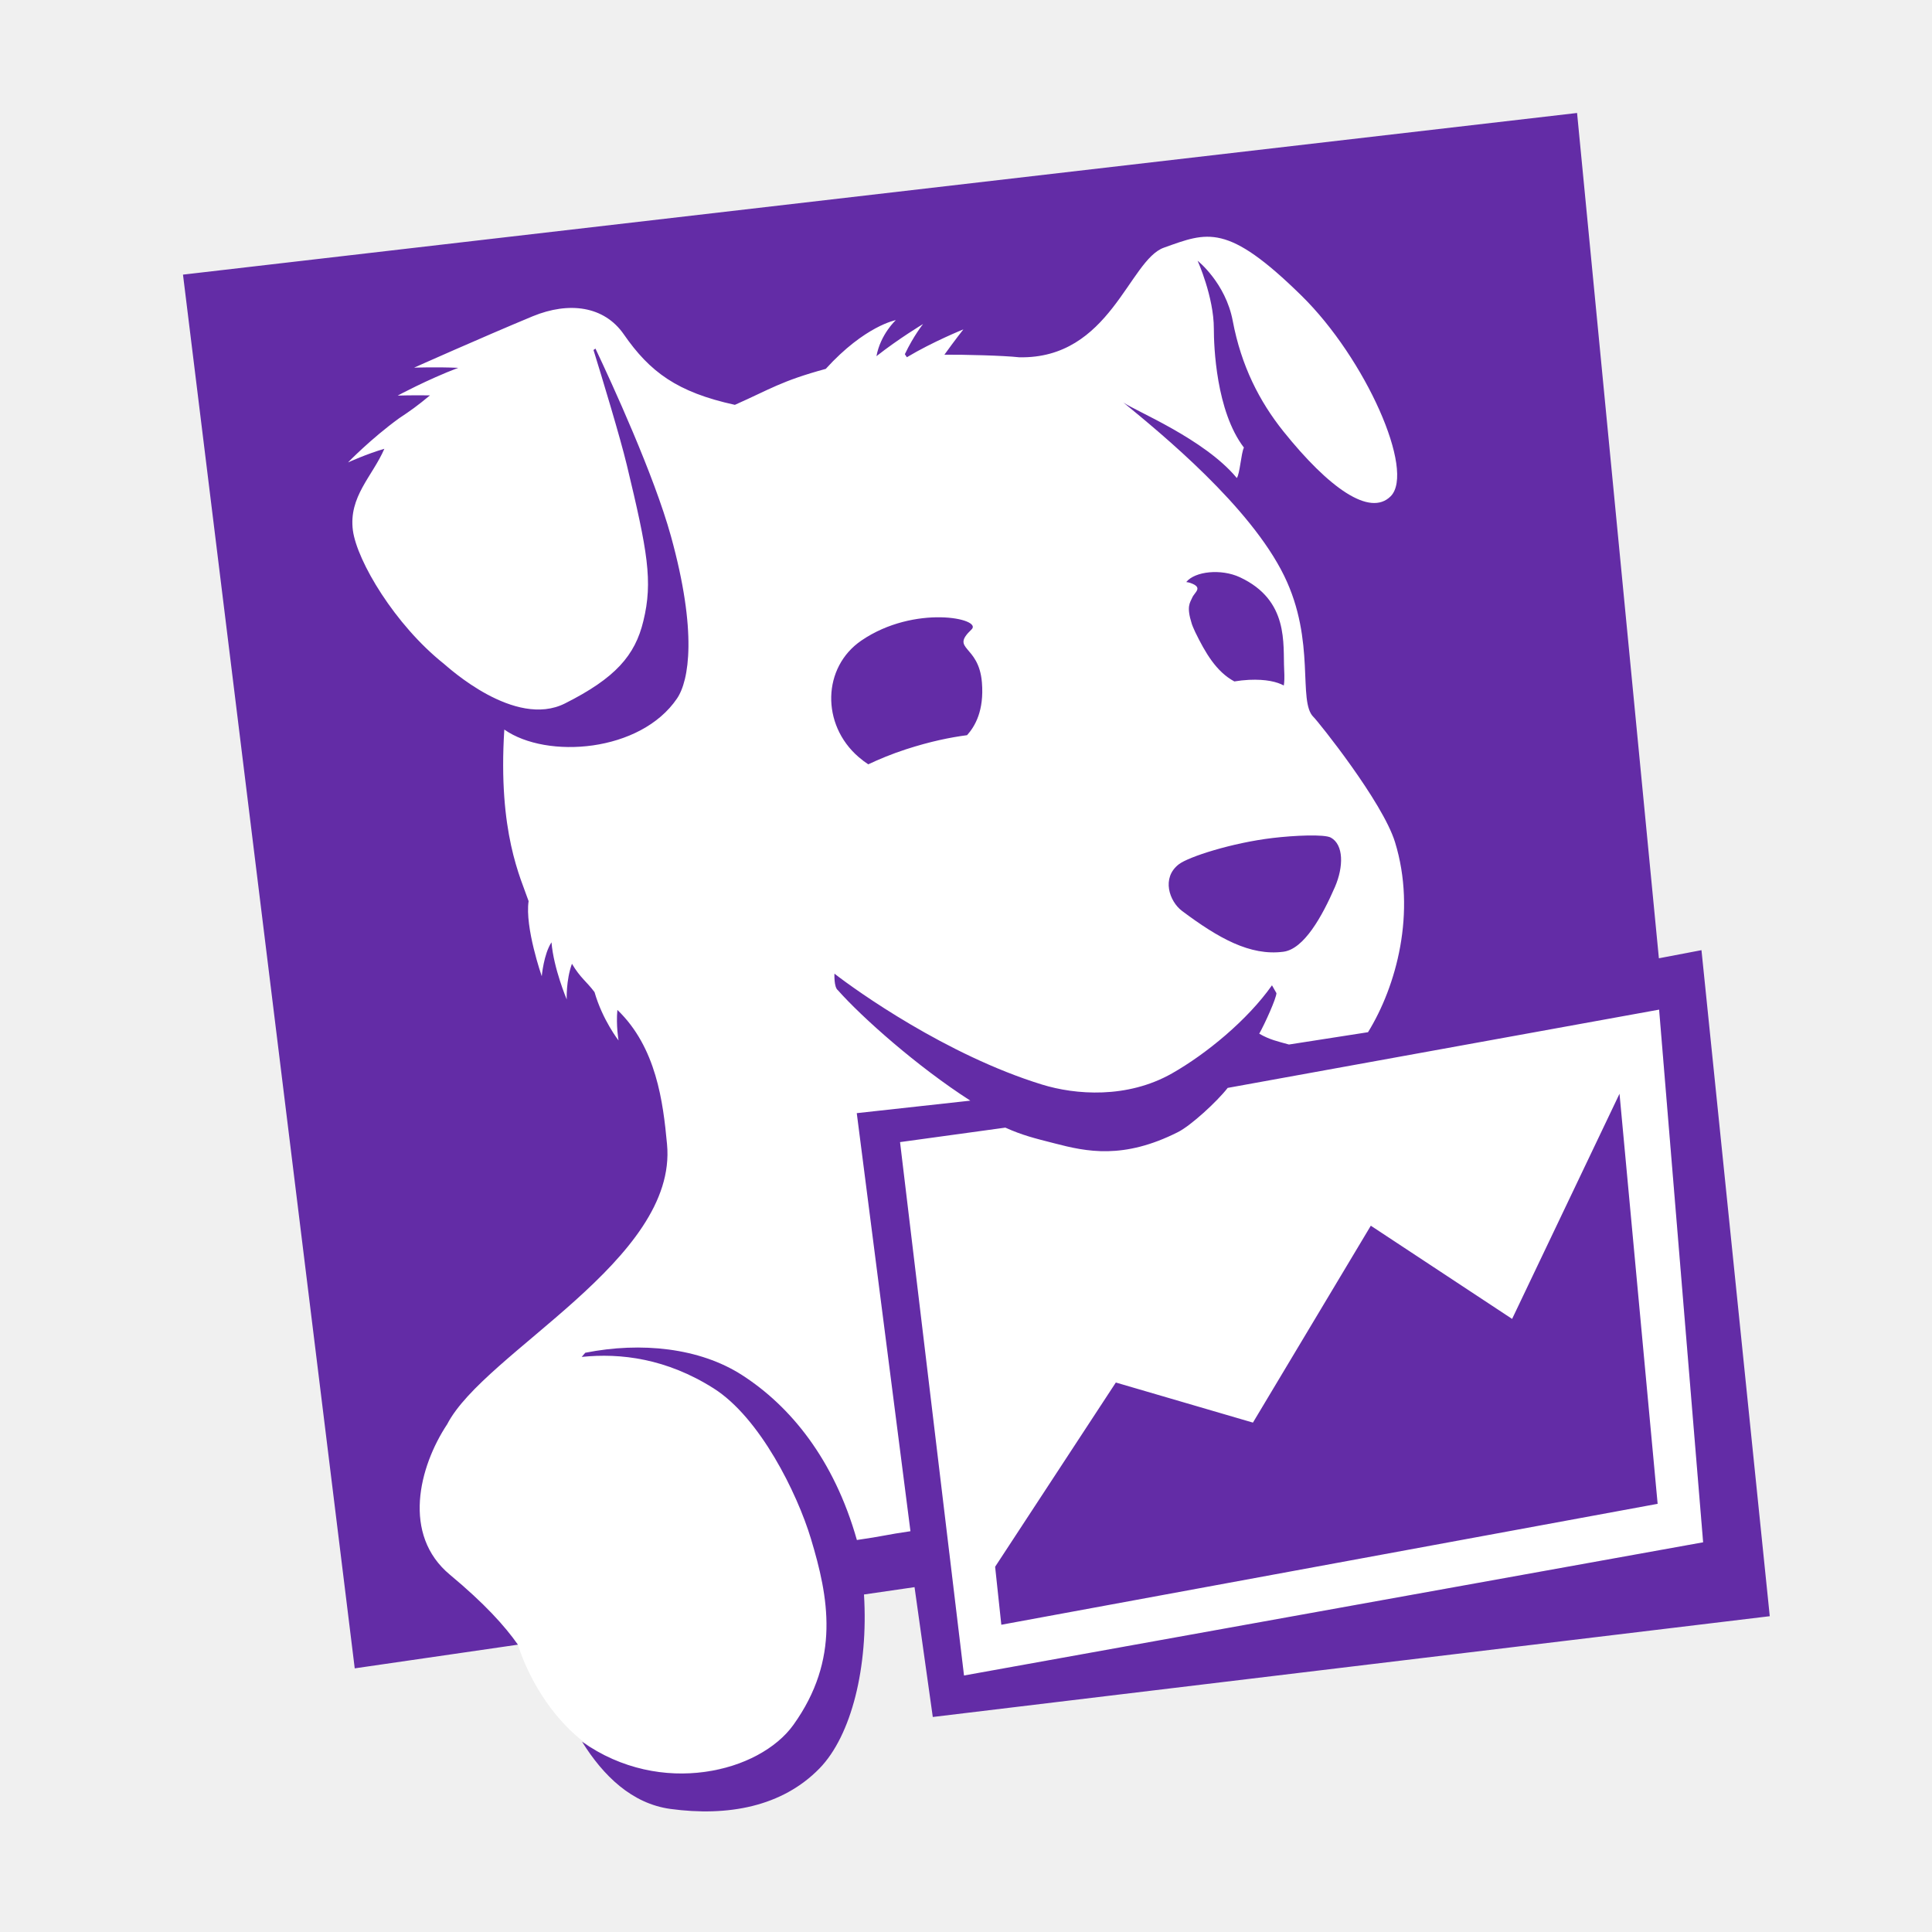
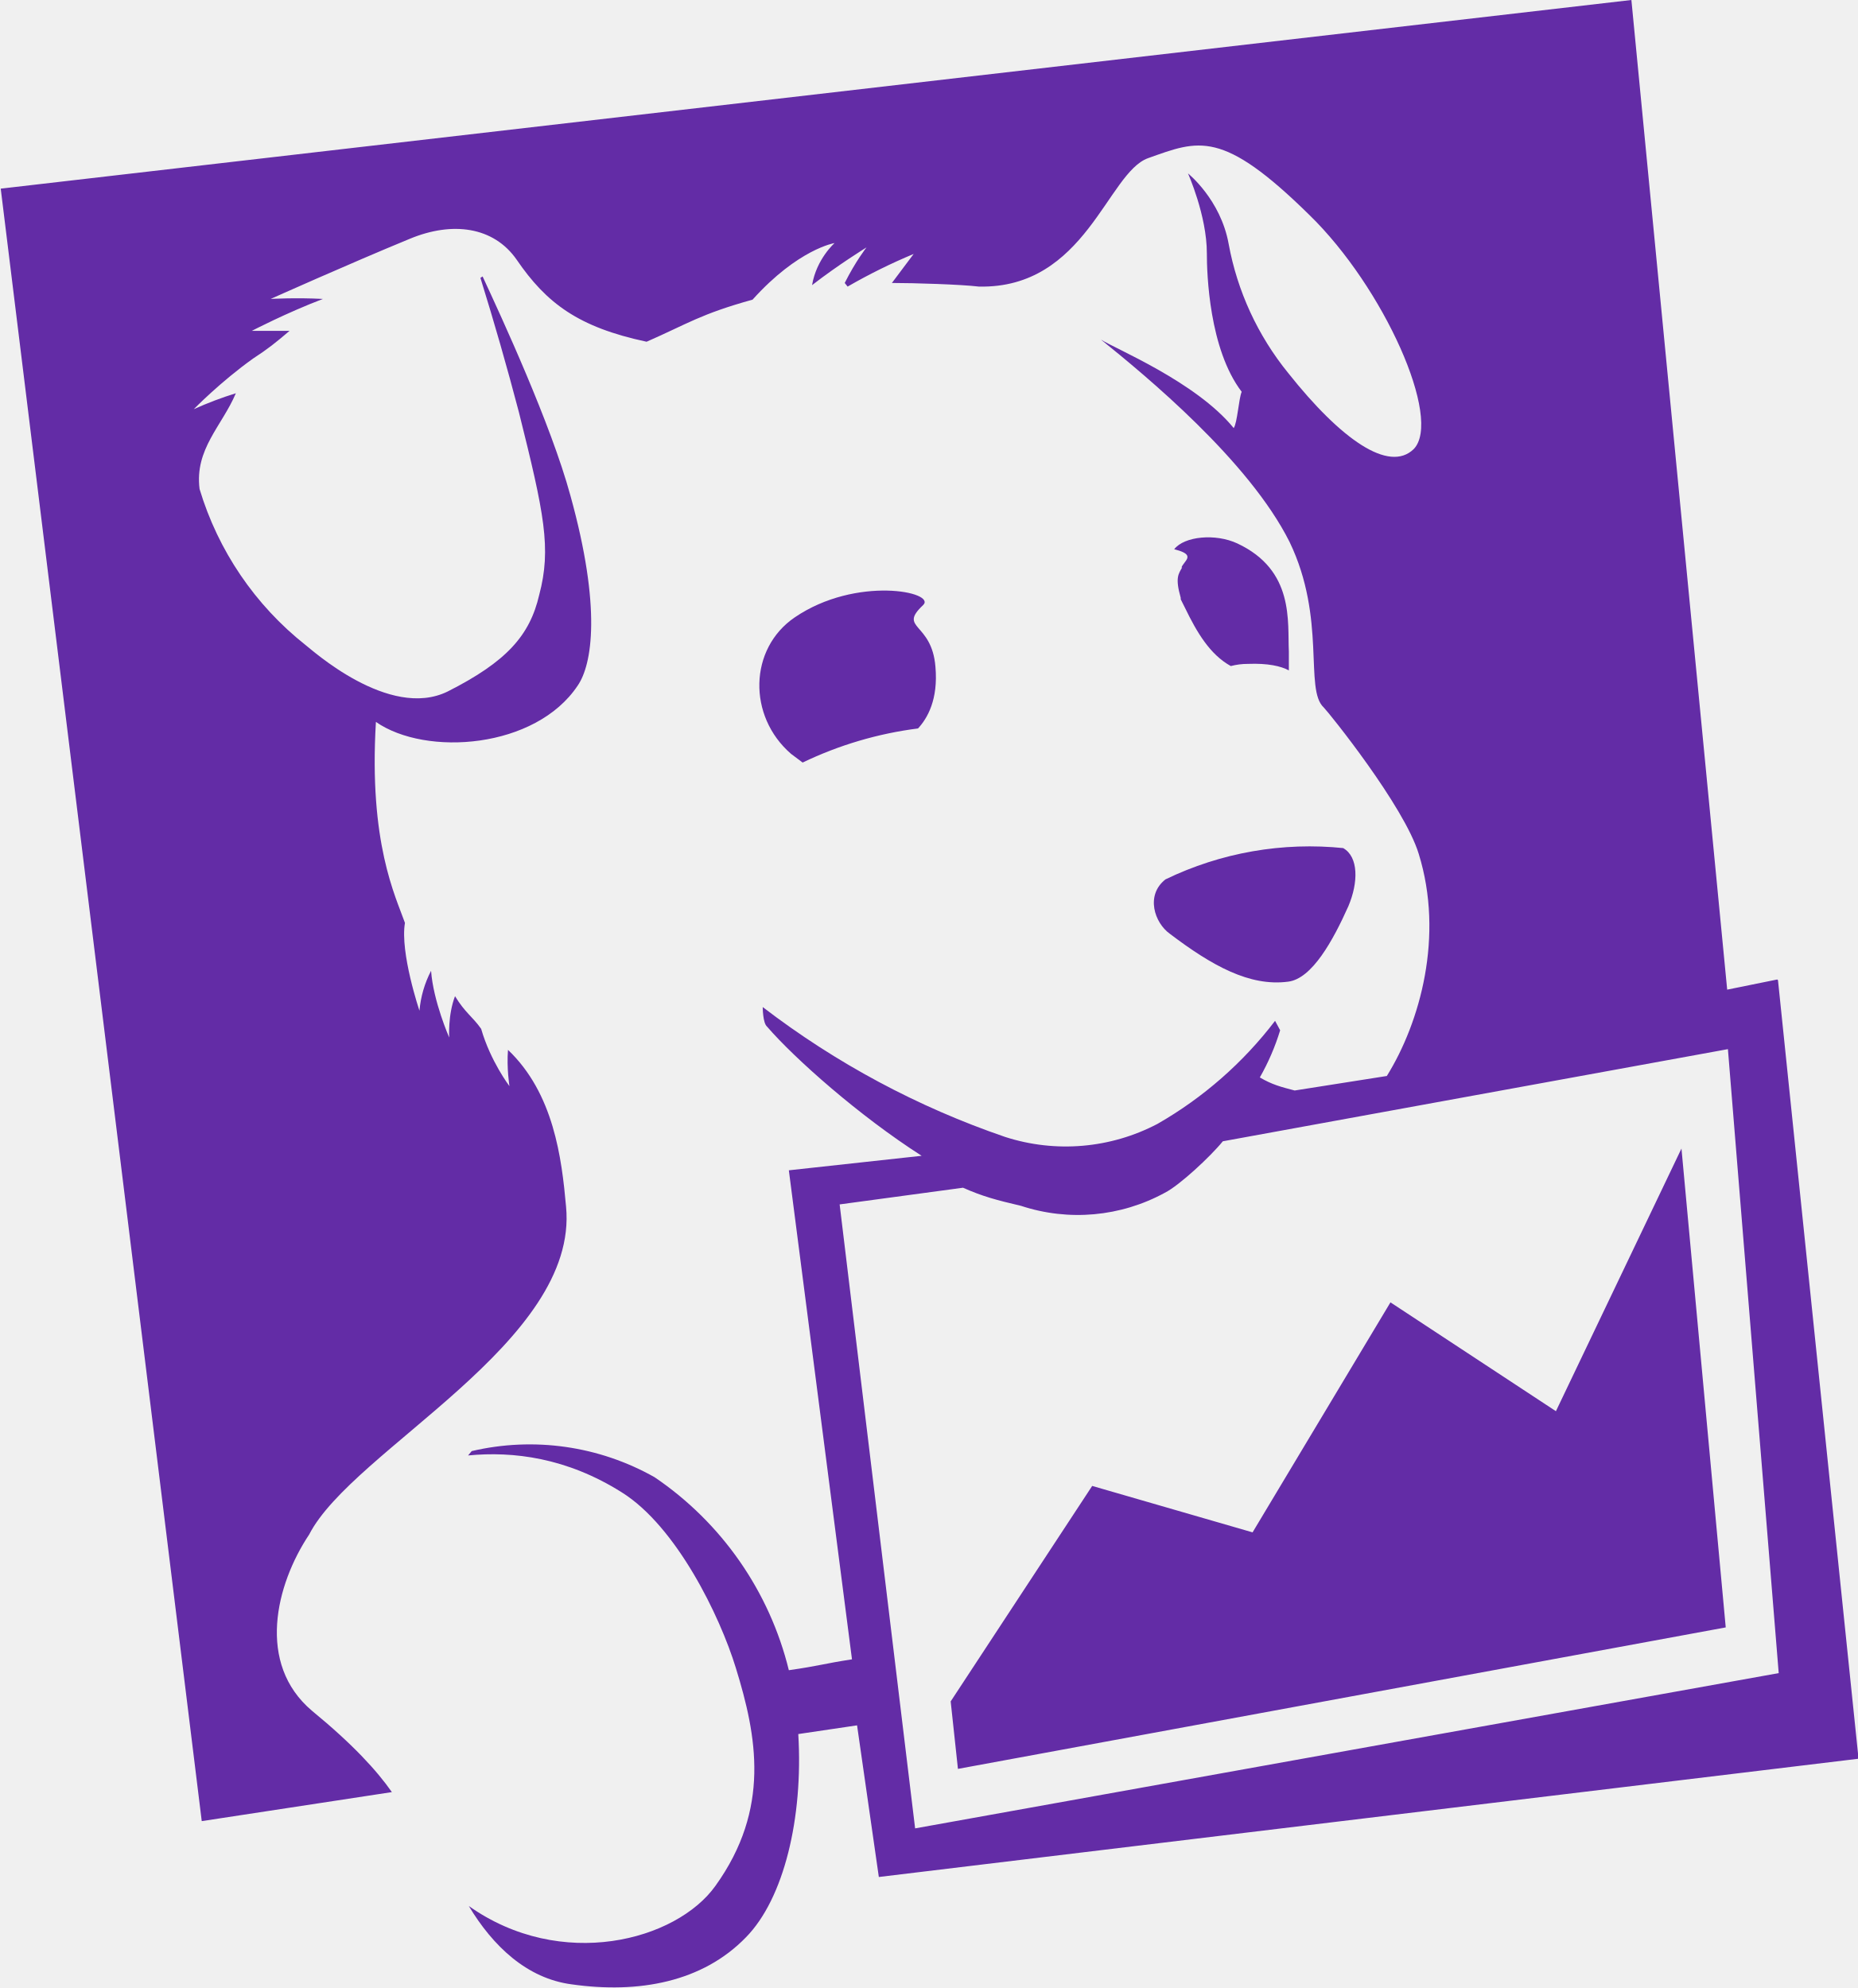
- <svg xmlns="http://www.w3.org/2000/svg" version="1.1" viewBox="0 0 32 32">
-   <g transform="matrix(.032852 0 0 .032852 3.022 1.8624)">
-     <path d="m584.65 49.556-506.77 58.406-11.799 132.15s43.067 494.97 42.477 493.2c-0.59-1.77 60.578 39.195 60.578 39.195s23.451 83.457 107.98 61.068c84.531-22.389 37.507-124.43 30.75-137.67-6.757-13.246 31.953 36.231 31.953 36.231l46.845-5.618 7.38 61.543 372.65-67.16-22.19-268.56z" fill="#fff" />
-     <path class="st0" d="m670.38 608.27-71.24-46.99-59.43 99.27-69.12-20.21-60.86 92.89 3.12 29.24 330.9-60.97-19.22-206.75zm-308.59-89.14 53.09-7.3c8.59 3.86 14.57 5.33 24.87 7.95 16.04 4.18 34.61 8.19 62.11-5.67 6.4-3.17 19.73-15.36 25.12-22.31l217.52-39.46 22.19 268.56-372.65 67.16zm404.06-96.77-21.47 4.09-41.25-426.18-702.86 81.5 86.59 702.68 82.27-11.94c-6.57-9.38-16.8-20.73-34.27-35.26-24.23-20.13-15.66-54.32-1.37-75.91 18.91-36.48 116.34-82.84 110.82-141.15-1.98-21.2-5.35-48.8-25.03-67.71-0.74 7.85 0.59 15.41 0.59 15.41s-8.08-10.31-12.11-24.37c-4-5.39-7.14-7.11-11.39-14.31-3.03 8.33-2.63 17.99-2.63 17.99s-6.61-15.62-7.68-28.8c-3.92 5.9-4.91 17.11-4.91 17.11s-8.59-24.62-6.63-37.88c-3.92-11.54-15.54-34.44-12.25-86.49 21.45 15.03 68.67 11.46 87.07-15.66 6.11-8.98 10.29-33.5-3.05-81.81-8.57-30.98-29.79-77.11-38.06-94.61l-0.99 0.71c4.36 14.1 13.35 43.66 16.8 57.99 10.44 43.47 13.24 58.6 8.34 78.64-4.17 17.42-14.17 28.82-39.52 41.56-25.35 12.78-58.99-18.32-61.12-20.04-24.63-19.62-43.68-51.63-45.81-67.18-2.21-17.02 9.81-27.24 15.87-41.16-8.67 2.48-18.34 6.88-18.34 6.88s11.54-11.94 25.77-22.27c5.89-3.9 9.35-6.38 15.56-11.54-8.99-0.15-16.29 0.11-16.29 0.11s14.99-8.1 30.53-14c-11.37-0.5-22.25-0.08-22.25-0.08s33.45-14.96 59.87-25.94c18.17-7.45 35.92-5.25 45.89 9.17 13.09 18.89 26.84 29.15 55.98 35.51 17.89-7.93 23.33-12.01 45.81-18.13 19.79-21.76 35.33-24.58 35.33-24.58s-7.71 7.07-9.77 18.18c11.22-8.84 23.52-16.22 23.52-16.22s-4.76 5.88-9.2 15.22l1.03 1.53c13.09-7.85 28.48-14.04 28.48-14.04s-4.4 5.56-9.56 12.76c9.87-0.08 29.89 0.42 37.66 1.3 45.87 1.01 55.39-48.99 72.99-55.26 22.04-7.87 31.89-12.63 69.45 24.26 32.23 31.67 57.41 88.36 44.91 101.06-10.48 10.54-31.16-4.11-54.08-32.68-12.11-15.13-21.27-33.01-25.56-55.74-3.62-19.18-17.71-30.31-17.71-30.31s8.18 18.18 8.18 34.24c0 8.77 1.1 41.56 15.16 59.96-1.39 2.69-2.04 13.31-3.58 15.34-16.36-19.77-51.49-33.92-57.22-38.09 19.39 15.89 63.96 52.39 81.08 87.37 16.19 33.08 6.65 63.4 14.84 71.25 2.33 2.25 34.82 42.73 41.07 63.07 10.9 35.45 0.65 72.7-13.62 95.81l-39.85 6.21c-5.83-1.62-9.76-2.43-14.99-5.46 2.88-5.1 8.61-17.82 8.67-20.44l-2.25-3.95c-12.4 17.57-33.18 34.63-50.44 44.43-22.59 12.8-48.63 10.83-65.58 5.58-48.11-14.84-93.6-47.35-104.57-55.89 0 0-0.34 6.82 1.73 8.35 12.13 13.68 39.92 38.43 66.78 55.68l-57.26 6.3 27.07 210.78c-12 1.72-13.87 2.56-27.01 4.43-11.58-40.91-33.73-67.62-57.94-83.18-21.35-13.72-50.8-16.81-78.99-11.23l-1.81 2.1c19.6-2.04 42.74 0.8 66.51 15.85 23.33 14.75 42.13 52.85 49.05 75.79 8.86 29.32 14.99 60.68-8.86 93.92-16.97 23.63-66.51 36.69-106.53 8.44 10.69 17.19 25.14 31.25 44.59 33.9 28.88 3.92 56.29-1.09 75.16-20.46 16.11-16.56 24.65-51.19 22.4-87.66l25.49-3.7 9.2 65.46 421.98-50.81zm-256.73-177.77c-1.18 2.69-3.03 4.45-0.25 13.2l0.17 0.5 0.44 1.13 1.16 2.62c5.01 10.24 10.51 19.9 19.7 24.83 2.38-0.4 4.84-0.67 7.39-0.8 8.63-0.38 14.08 0.99 17.54 2.85 0.31-1.72 0.38-4.24 0.19-7.95-0.67-12.97 2.57-35.03-22.36-46.64-9.41-4.37-22.61-3.02-27.01 2.43 0.8 0.1 1.52 0.27 2.08 0.46 6.65 2.33 2.14 4.62 0.95 7.37m69.87 121.02c-3.27-1.8-18.55-1.09-29.29 0.19-20.46 2.41-42.55 9.51-47.39 13.29-8.8 6.8-4.8 18.66 1.7 23.53 18.23 13.62 34.21 22.75 51.08 20.53 10.36-1.36 19.49-17.76 25.96-32.64 4.43-10.25 4.43-21.31-2.06-24.9m-181.14-104.96c5.77-5.48-28.74-12.68-55.52 5.58-19.75 13.47-20.38 42.35-1.47 58.72 1.89 1.62 3.45 2.77 4.91 3.71 5.52-2.6 11.81-5.23 19.05-7.58 12.23-3.97 22.4-6.02 30.76-7.11 4-4.47 8.65-12.34 7.49-26.59-1.58-19.33-16.23-16.26-5.22-26.73" clip-rule="evenodd" fill="#632ca6" fill-rule="evenodd" />
-   </g>
+ <svg xmlns="http://www.w3.org/2000/svg" fill="none" viewBox="0 0 256 274">
+   <path fill="#632CA6" fill-rule="evenodd" d="M214.4 194.5l-22.8-15-19 31.7-22.1-6.4-19.5 29.7 1 9.3 105.8-19.5-6.1-66-17.3 36.2zM115.7 166l17-2.3c2.7 1.2 4.6 1.7 8 2.5a25 25 0 0019.8-1.8c2-1 6.3-5 8-7.1l69.6-12.7 7 86-119 21.4-10.4-86zm129.2-31l-6.9 1.4L224.8 0 .1 26l27.7 225 26.2-4c-2.1-3-5.4-6.6-11-11.2-7.7-6.5-5-17.4-.4-24.3 6-11.7 37.2-26.5 35.4-45.2-.6-6.7-1.7-15.6-8-21.6-.2 2.5.2 5 .2 5s-2.6-3.4-3.9-7.9c-1.2-1.7-2.2-2.2-3.6-4.5-1 2.6-.8 5.7-.8 5.7s-2.2-5-2.5-9.2a14.7 14.7 0 00-1.6 5.5s-2.7-8-2-12.1c-1.3-3.7-5-11-4-27.7 6.9 4.8 22 3.7 27.8-5 2-2.9 3.3-10.7-1-26.2-2.7-9.9-9.5-24.6-12.1-30.2l-.3.2a428 428 0 015.3 18.5C75 70.8 76 75.6 74.3 82c-1.3 5.6-4.5 9.2-12.6 13.3-8.1 4-18.9-5.9-19.6-6.4a43.3 43.3 0 01-14.6-21.5c-.7-5.5 3.1-8.7 5-13.2a50 50 0 00-5.8 2.2s3.7-3.8 8.2-7c2-1.3 3-2.1 5-3.8h-5.2s4.8-2.5 9.8-4.4c-3.7-.2-7.2 0-7.2 0s10.7-4.8 19.2-8.3c5.8-2.4 11.5-1.7 14.7 2.9 4.1 6 8.5 9.3 17.9 11.3 5.7-2.5 7.4-3.8 14.6-5.8 6.3-7 11.3-7.8 11.3-7.8s-2.5 2.2-3.1 5.8c3.6-2.8 7.5-5.2 7.5-5.2s-1.5 1.9-3 4.9l.4.5a79 79 0 019.1-4.5l-3 4c3.1 0 9.5.2 12 .5 14.7.3 17.7-15.7 23.3-17.7 7-2.5 10.2-4 22.2 7.8 10.3 10 18.4 28.2 14.4 32.3-3.4 3.3-10-1.3-17.3-10.5a39.5 39.5 0 01-8.2-17.8c-1.1-6.1-5.6-9.7-5.6-9.7s2.6 5.8 2.6 11c0 2.8.3 13.2 4.8 19.1-.4.9-.6 4.3-1.1 5-5.2-6.4-16.5-11-18.3-12.2 6.2 5 20.4 16.7 26 27.9 5.1 10.6 2 20.3 4.7 22.8.7.7 11.1 13.6 13.1 20.2 3.5 11.3.2 23.2-4.4 30.6l-12.7 2c-1.9-.5-3.1-.8-4.8-1.8a32 32 0 002.8-6.5l-.7-1.3a54.4 54.4 0 01-16.2 14.2 27.2 27.2 0 01-21 1.8 117.4 117.4 0 01-33.4-17.9s0 2.2.6 2.7c3.8 4.4 12.7 12.3 21.3 17.8l-18.3 2 8.7 67.4c-3.9.6-4.5.9-8.7 1.5a45.1 45.1 0 00-18.5-26.6A35 35 0 0065 200l-.5.6c6.2-.6 13.6.3 21.2 5.1 7.5 4.7 13.5 17 15.7 24.2 2.9 9.4 4.8 19.4-2.8 30-5.4 7.6-21.3 11.8-34 2.8 3.3 5.5 8 10 14.2 10.8 9.2 1.3 18-.3 24-6.5 5.2-5.3 7.9-16.4 7.2-28l8.1-1.2 3 20.9 135-16.3L245 135.1zm-82-56.8c-.5.9-1 1.4-.2 4.2v.2l.2.4.4.8c1.6 3.3 3.4 6.4 6.3 8 .8-.2 1.5-.3 2.4-.3 2.7-.1 4.5.3 5.6.9v-2.6c-.2-4.1.8-11.2-7.1-14.9-3-1.4-7.3-1-8.7.8l.7.2c2.1.7.7 1.4.3 2.3zm22.3 38.7a45.6 45.6 0 00-24.6 4.3c-2.8 2.2-1.5 6 .6 7.5 5.8 4.4 11 7.3 16.3 6.6 3.3-.4 6.2-5.7 8.3-10.4 1.4-3.3 1.4-6.8-.7-8zm-58-33.5c1.9-1.8-9.2-4.1-17.7 1.7-6.3 4.3-6.5 13.6-.5 18.8l1.6 1.2a51.7 51.7 0 0115.9-4.7c1.3-1.4 2.8-4 2.4-8.5-.5-6.2-5.2-5.2-1.7-8.5z" clip-rule="evenodd" />
</svg>
